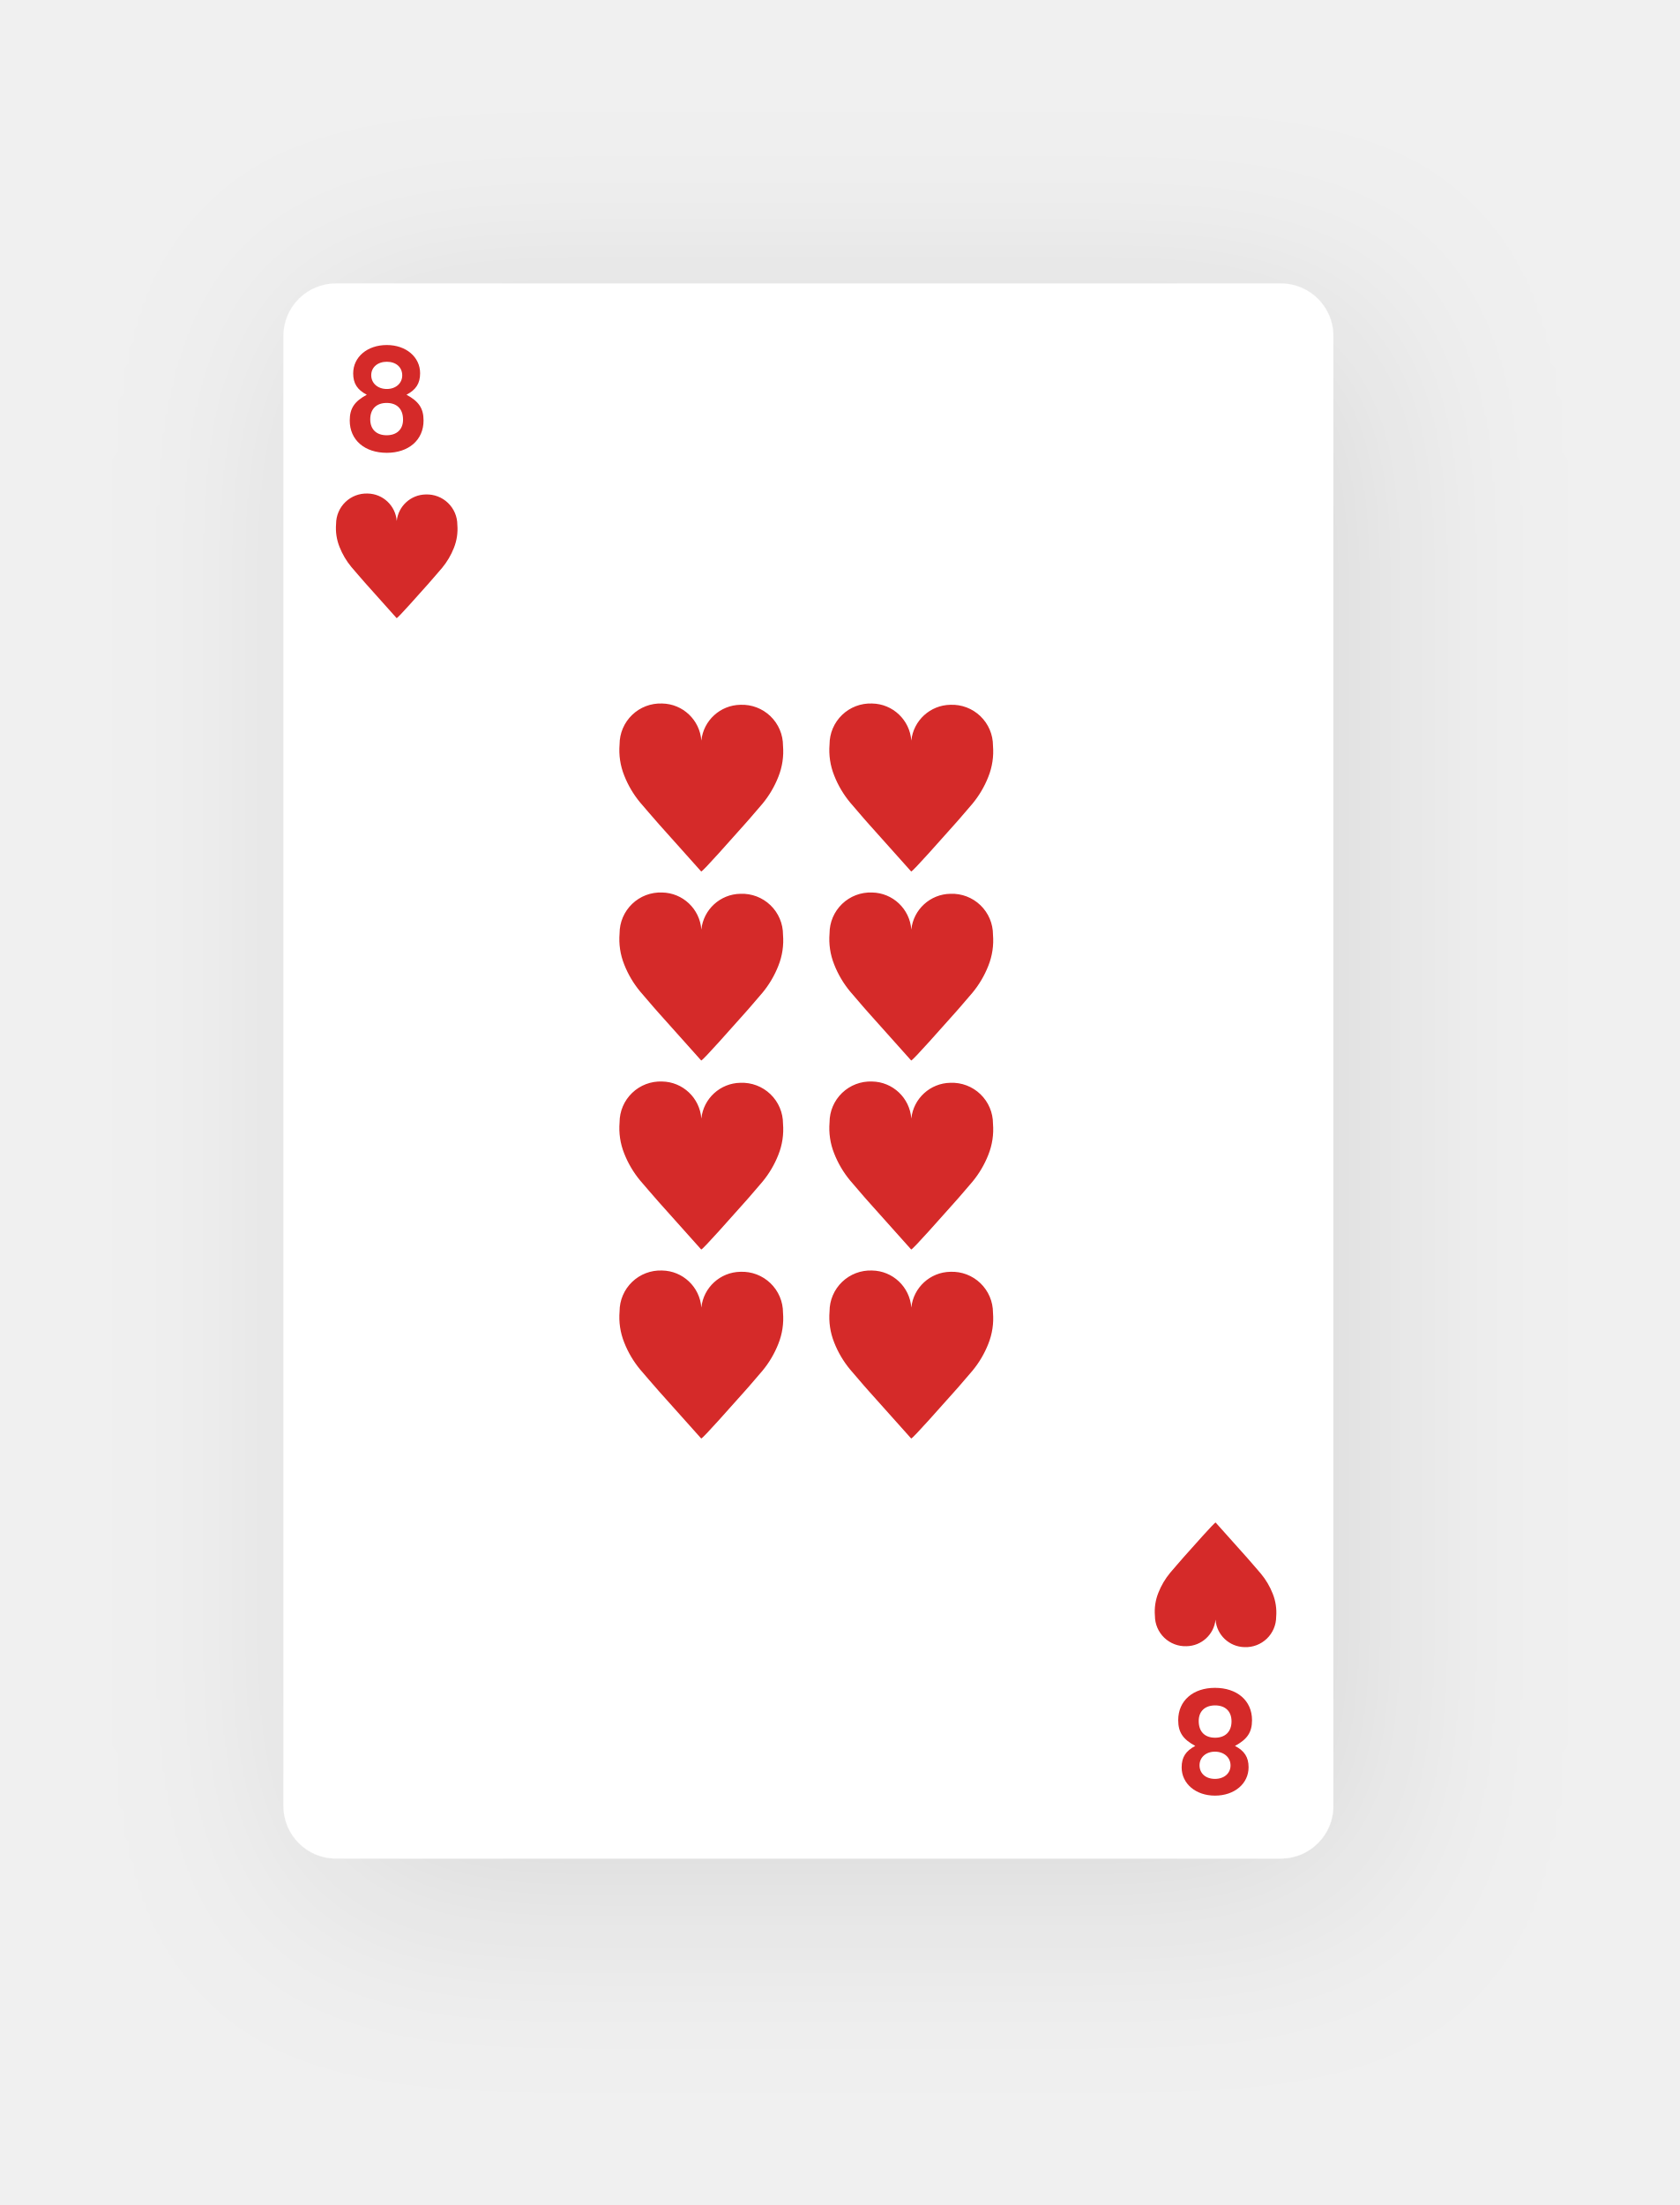
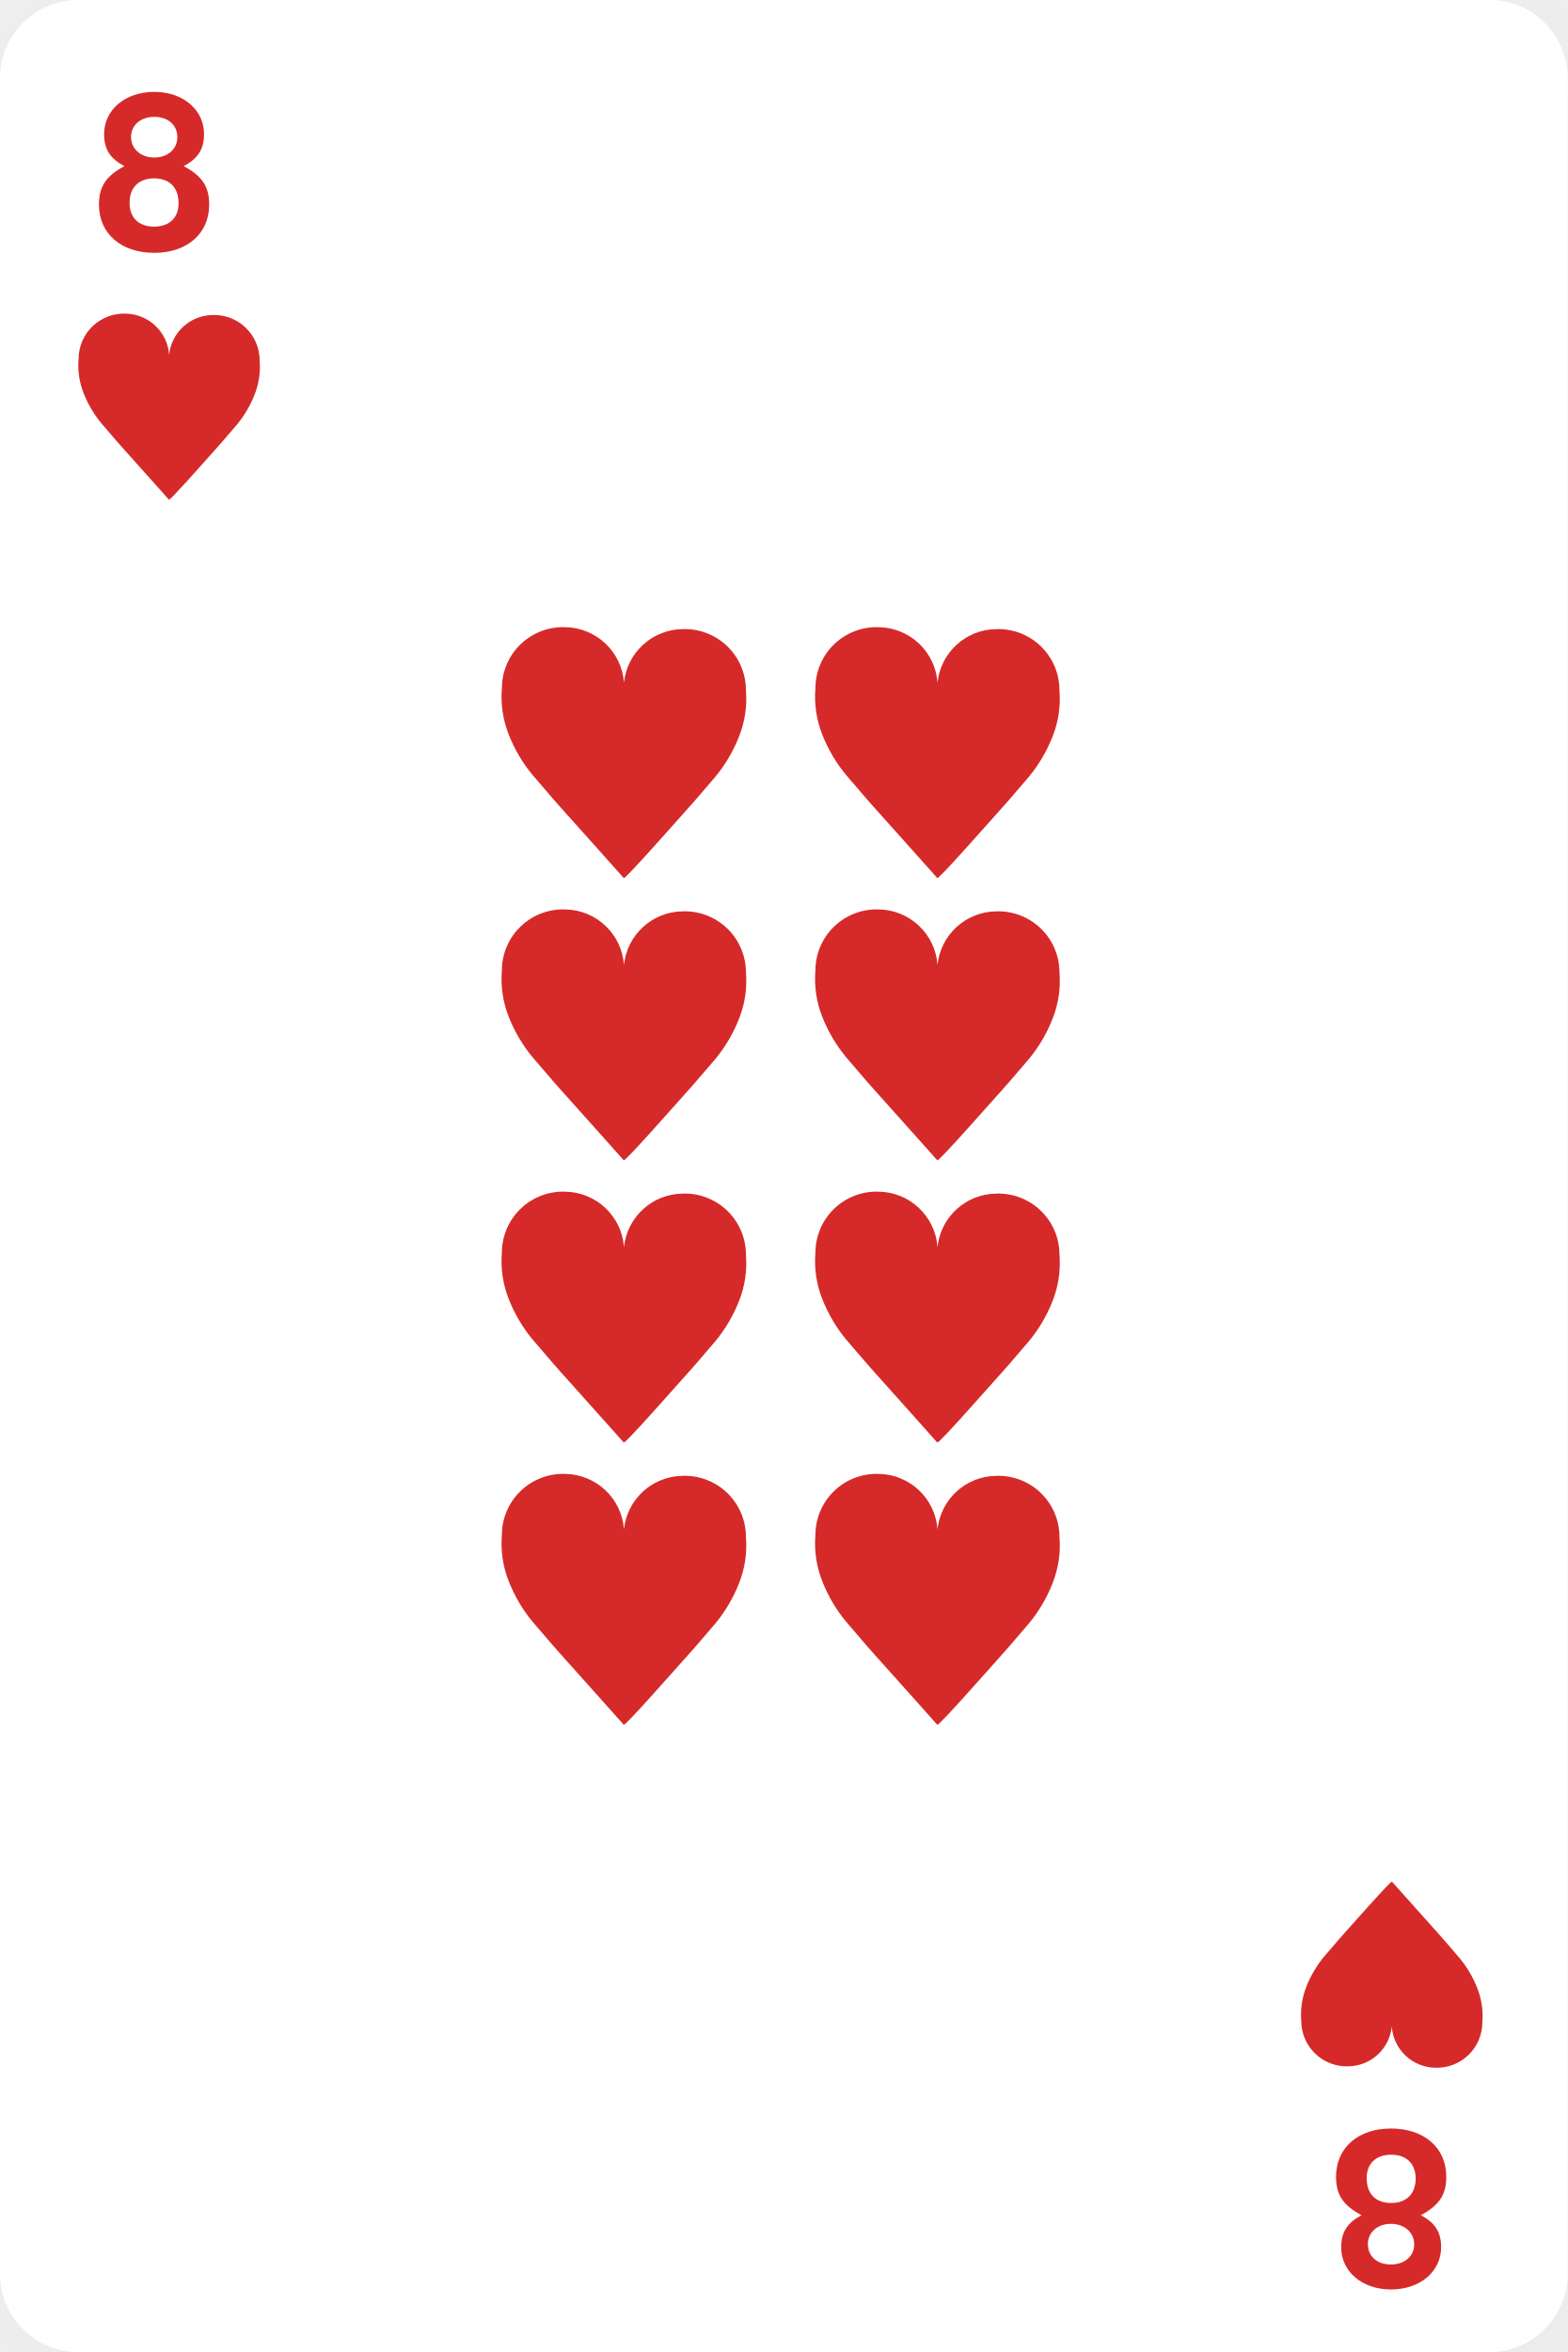
- <svg xmlns="http://www.w3.org/2000/svg" viewBox="0 0 160 210">
+ <svg xmlns="http://www.w3.org/2000/svg" viewBox="0 0 100 150">
  <defs>
    <style>
      .cls-1 {
        fill: #fff;
      }

      .cls-2, .cls-3 {
        fill: #d52a29;
      }

      .cls-3 {
        font-size: 14px;
        font-family: HelveticaNeue-Bold, Helvetica Neue;
        font-weight: 700;
      }

      .cls-4 {
        filter: url(#Rectangle_1);
      }
    </style>
-     <filter id="Rectangle_1" x="0" y="0" width="160" height="210" filterUnits="userSpaceOnUse">
+     <filter id="Rectangle_1" x="0" y="0" width="100" height="150" filterUnits="userSpaceOnUse">
      <feOffset dx="3" dy="3" input="SourceAlpha" />
      <feGaussianBlur stdDeviation="10" result="blur" />
      <feFlood flood-opacity="0.102" />
      <feComposite operator="in" in2="blur" />
      <feComposite in="SourceGraphic" />
    </filter>
  </defs>
  <g id="Group_200" data-name="Group 200" transform="translate(-872 -476)">
    <g id="Group_164" data-name="Group 164" transform="translate(759 259)">
      <g id="Symbol_5_301" data-name="Symbol 5 – 301">
        <g class="cls-4" transform="matrix(1, 0, 0, 1, 113, 217)">
-           <rect id="Rectangle_1-2" data-name="Rectangle 1" class="cls-1" width="100" height="150" rx="5" transform="translate(27 27)" />
+           <rect id="Rectangle_1-2" data-name="Rectangle 1" class="cls-1" width="100" height="150" rx="5" />
        </g>
      </g>
-       <g id="Group_1" data-name="Group 1" transform="translate(0 -3)">
+       <g id="Group_1" data-name="Group 1" transform="translate(-27 -30)">
        <g id="Symbol_1_166" data-name="Symbol 1 – 166" transform="translate(-235.479 -95.719)">
          <path id="Union_5" data-name="Union 5" class="cls-2" d="M5.779,9.252a2.825,2.825,0,0,1-2.765,2.529A2.9,2.9,0,0,1,.006,8.89a4.824,4.824,0,0,1,.329-2.2,6.982,6.982,0,0,1,1.122-1.9c.362-.408.831-.984,1.322-1.528C3.571,2.382,5.664,0,5.791,0h0a.005.005,0,0,1,0,.005c.125.14,2.193,2.459,2.992,3.346.491.545.96,1.12,1.322,1.528a6.985,6.985,0,0,1,1.122,1.9,4.824,4.824,0,0,1,.329,2.2,2.9,2.9,0,0,1-3.007,2.891A2.829,2.829,0,0,1,5.779,9.252Z" transform="translate(392.047 374.591) rotate(180)" />
        </g>
        <text id="_8" data-name="8" class="cls-3" transform="translate(146 263)">
          <tspan x="0" y="0">8</tspan>
        </text>
      </g>
-       <g id="Group_2" data-name="Group 2" transform="translate(379.568 640.872) rotate(180)">
+       <g id="Group_2" data-name="Group 2" transform="translate(352.568 615.872) rotate(180)">
        <g id="Symbol_1_167" data-name="Symbol 1 – 167" transform="translate(-235.479 -95.719)">
          <path id="Union_5-2" data-name="Union 5" class="cls-2" d="M5.779,9.252a2.825,2.825,0,0,1-2.765,2.529A2.9,2.9,0,0,1,.006,8.89a4.824,4.824,0,0,1,.329-2.2,6.982,6.982,0,0,1,1.122-1.9c.362-.408.831-.984,1.322-1.528C3.571,2.382,5.664,0,5.791,0h0a.005.005,0,0,1,0,.005c.125.14,2.193,2.459,2.992,3.346.491.545.96,1.12,1.322,1.528a6.985,6.985,0,0,1,1.122,1.9,4.824,4.824,0,0,1,.329,2.2,2.9,2.9,0,0,1-3.007,2.891A2.829,2.829,0,0,1,5.779,9.252Z" transform="translate(392.047 374.591) rotate(180)" />
        </g>
        <text id="_8-2" data-name="8" class="cls-3" transform="translate(147 263)">
          <tspan x="0" y="0">8</tspan>
        </text>
      </g>
    </g>
-     <g id="Group_187" data-name="Group 187" transform="translate(244 -6)">
+     <g id="Group_187" data-name="Group 187" transform="translate(217 -33)">
      <g id="Group_182" data-name="Group 182" transform="translate(346.022 -12.872)">
        <g id="Group_172" data-name="Group 172">
          <path id="Union_11" data-name="Union 11" class="cls-2" d="M7.788,12.469a3.807,3.807,0,0,1-3.727,3.408,3.9,3.9,0,0,1-4.053-3.9A6.5,6.5,0,0,1,.452,9.019,9.409,9.409,0,0,1,1.964,6.455C2.452,5.9,3.084,5.129,3.745,4.4,4.813,3.211,7.634,0,7.8,0V0a.007.007,0,0,1,.006.007c.168.188,2.955,3.314,4.033,4.51.661.734,1.294,1.509,1.782,2.06a9.414,9.414,0,0,1,1.512,2.564,6.5,6.5,0,0,1,.443,2.962A3.9,3.9,0,0,1,11.528,16,3.812,3.812,0,0,1,7.788,12.469Z" transform="translate(356.568 577.872) rotate(180)" />
        </g>
        <g id="Group_173" data-name="Group 173" transform="translate(0 18)">
          <path id="Union_11-2" data-name="Union 11" class="cls-2" d="M7.788,12.469a3.807,3.807,0,0,1-3.727,3.408,3.9,3.9,0,0,1-4.053-3.9A6.5,6.5,0,0,1,.452,9.019,9.409,9.409,0,0,1,1.964,6.455C2.452,5.9,3.084,5.129,3.745,4.4,4.813,3.211,7.634,0,7.8,0V0a.007.007,0,0,1,.006.007c.168.188,2.955,3.314,4.033,4.51.661.734,1.294,1.509,1.782,2.06a9.414,9.414,0,0,1,1.512,2.564,6.5,6.5,0,0,1,.443,2.962A3.9,3.9,0,0,1,11.528,16,3.812,3.812,0,0,1,7.788,12.469Z" transform="translate(356.568 577.872) rotate(180)" />
        </g>
        <g id="Group_174" data-name="Group 174" transform="translate(0 36)">
          <path id="Union_11-3" data-name="Union 11" class="cls-2" d="M7.788,12.469a3.807,3.807,0,0,1-3.727,3.408,3.9,3.9,0,0,1-4.053-3.9A6.5,6.5,0,0,1,.452,9.019,9.409,9.409,0,0,1,1.964,6.455C2.452,5.9,3.084,5.129,3.745,4.4,4.813,3.211,7.634,0,7.8,0V0a.007.007,0,0,1,.006.007c.168.188,2.955,3.314,4.033,4.51.661.734,1.294,1.509,1.782,2.06a9.414,9.414,0,0,1,1.512,2.564,6.5,6.5,0,0,1,.443,2.962A3.9,3.9,0,0,1,11.528,16,3.812,3.812,0,0,1,7.788,12.469Z" transform="translate(356.568 577.872) rotate(180)" />
        </g>
        <g id="Group_189" data-name="Group 189" transform="translate(0 54)">
          <path id="Union_11-4" data-name="Union 11" class="cls-2" d="M7.788,12.469a3.807,3.807,0,0,1-3.727,3.408,3.9,3.9,0,0,1-4.053-3.9A6.5,6.5,0,0,1,.452,9.019,9.409,9.409,0,0,1,1.964,6.455C2.452,5.9,3.084,5.129,3.745,4.4,4.813,3.211,7.634,0,7.8,0V0a.007.007,0,0,1,.006.007c.168.188,2.955,3.314,4.033,4.51.661.734,1.294,1.509,1.782,2.06a9.414,9.414,0,0,1,1.512,2.564,6.5,6.5,0,0,1,.443,2.962A3.9,3.9,0,0,1,11.528,16,3.812,3.812,0,0,1,7.788,12.469Z" transform="translate(356.568 577.872) rotate(180)" />
        </g>
      </g>
      <g id="Group_183" data-name="Group 183" transform="translate(366.022 -12.872)">
        <g id="Group_172-2" data-name="Group 172">
          <path id="Union_11-5" data-name="Union 11" class="cls-2" d="M7.788,12.469a3.807,3.807,0,0,1-3.727,3.408,3.9,3.9,0,0,1-4.053-3.9A6.5,6.5,0,0,1,.452,9.019,9.409,9.409,0,0,1,1.964,6.455C2.452,5.9,3.084,5.129,3.745,4.4,4.813,3.211,7.634,0,7.8,0V0a.007.007,0,0,1,.006.007c.168.188,2.955,3.314,4.033,4.51.661.734,1.294,1.509,1.782,2.06a9.414,9.414,0,0,1,1.512,2.564,6.5,6.5,0,0,1,.443,2.962A3.9,3.9,0,0,1,11.528,16,3.812,3.812,0,0,1,7.788,12.469Z" transform="translate(356.568 577.872) rotate(180)" />
        </g>
        <g id="Group_173-2" data-name="Group 173" transform="translate(0 18)">
          <path id="Union_11-6" data-name="Union 11" class="cls-2" d="M7.788,12.469a3.807,3.807,0,0,1-3.727,3.408,3.9,3.9,0,0,1-4.053-3.9A6.5,6.5,0,0,1,.452,9.019,9.409,9.409,0,0,1,1.964,6.455C2.452,5.9,3.084,5.129,3.745,4.4,4.813,3.211,7.634,0,7.8,0V0a.007.007,0,0,1,.006.007c.168.188,2.955,3.314,4.033,4.51.661.734,1.294,1.509,1.782,2.06a9.414,9.414,0,0,1,1.512,2.564,6.5,6.5,0,0,1,.443,2.962A3.9,3.9,0,0,1,11.528,16,3.812,3.812,0,0,1,7.788,12.469Z" transform="translate(356.568 577.872) rotate(180)" />
        </g>
        <g id="Group_174-2" data-name="Group 174" transform="translate(0 36)">
          <path id="Union_11-7" data-name="Union 11" class="cls-2" d="M7.788,12.469a3.807,3.807,0,0,1-3.727,3.408,3.9,3.9,0,0,1-4.053-3.9A6.5,6.5,0,0,1,.452,9.019,9.409,9.409,0,0,1,1.964,6.455C2.452,5.9,3.084,5.129,3.745,4.4,4.813,3.211,7.634,0,7.8,0V0a.007.007,0,0,1,.006.007c.168.188,2.955,3.314,4.033,4.51.661.734,1.294,1.509,1.782,2.06a9.414,9.414,0,0,1,1.512,2.564,6.5,6.5,0,0,1,.443,2.962A3.9,3.9,0,0,1,11.528,16,3.812,3.812,0,0,1,7.788,12.469Z" transform="translate(356.568 577.872) rotate(180)" />
        </g>
        <g id="Group_188" data-name="Group 188" transform="translate(0 54)">
          <path id="Union_11-8" data-name="Union 11" class="cls-2" d="M7.788,12.469a3.807,3.807,0,0,1-3.727,3.408,3.9,3.9,0,0,1-4.053-3.9A6.5,6.5,0,0,1,.452,9.019,9.409,9.409,0,0,1,1.964,6.455C2.452,5.9,3.084,5.129,3.745,4.4,4.813,3.211,7.634,0,7.8,0V0a.007.007,0,0,1,.006.007c.168.188,2.955,3.314,4.033,4.51.661.734,1.294,1.509,1.782,2.06a9.414,9.414,0,0,1,1.512,2.564,6.5,6.5,0,0,1,.443,2.962A3.9,3.9,0,0,1,11.528,16,3.812,3.812,0,0,1,7.788,12.469Z" transform="translate(356.568 577.872) rotate(180)" />
        </g>
      </g>
    </g>
  </g>
</svg>
